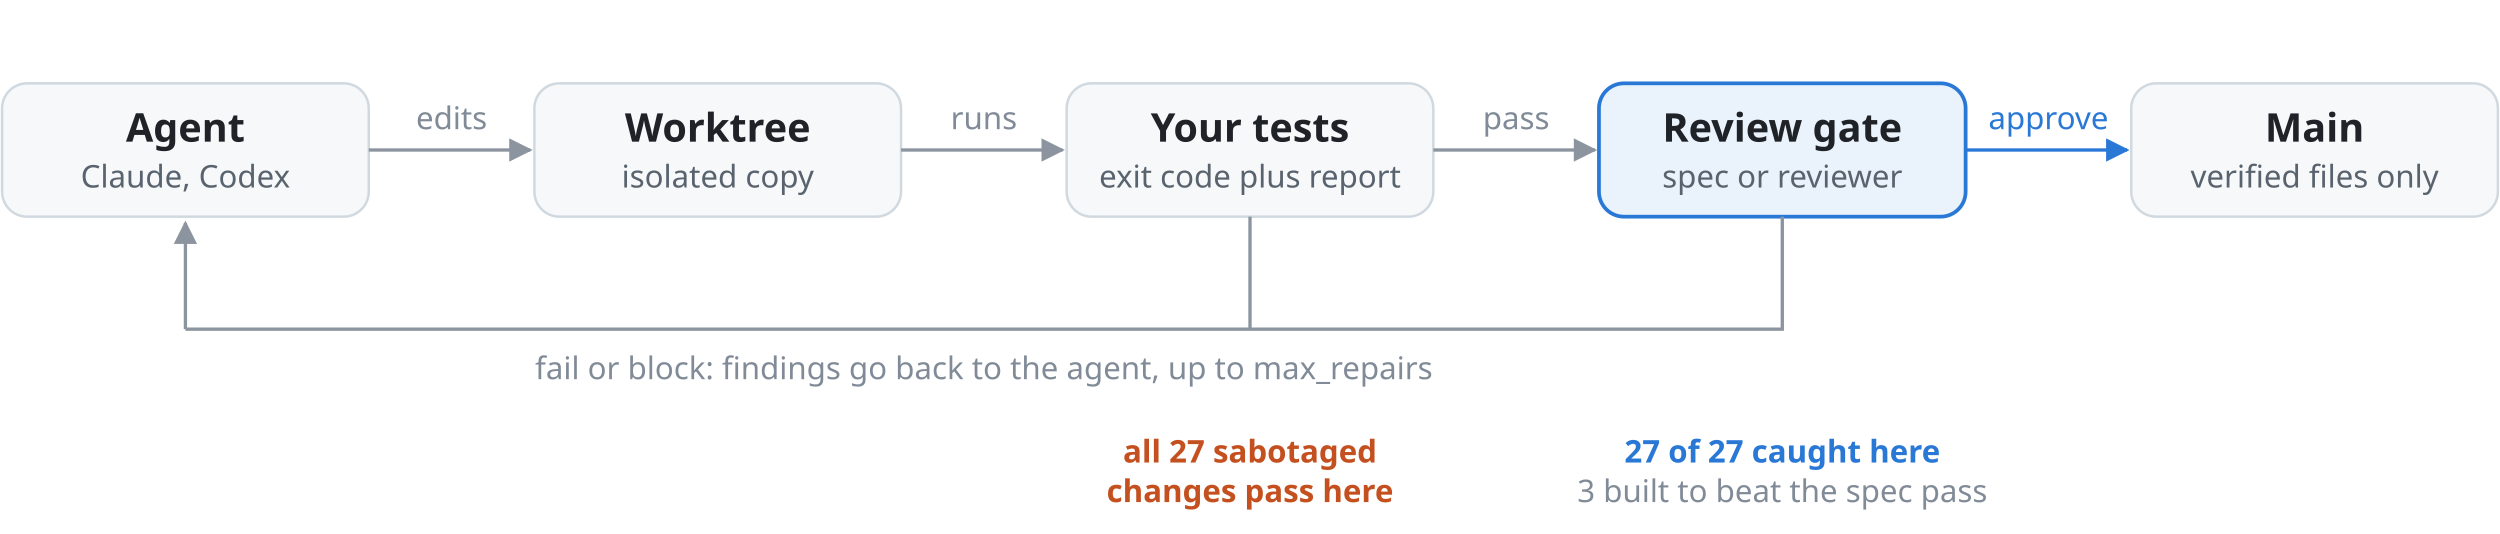
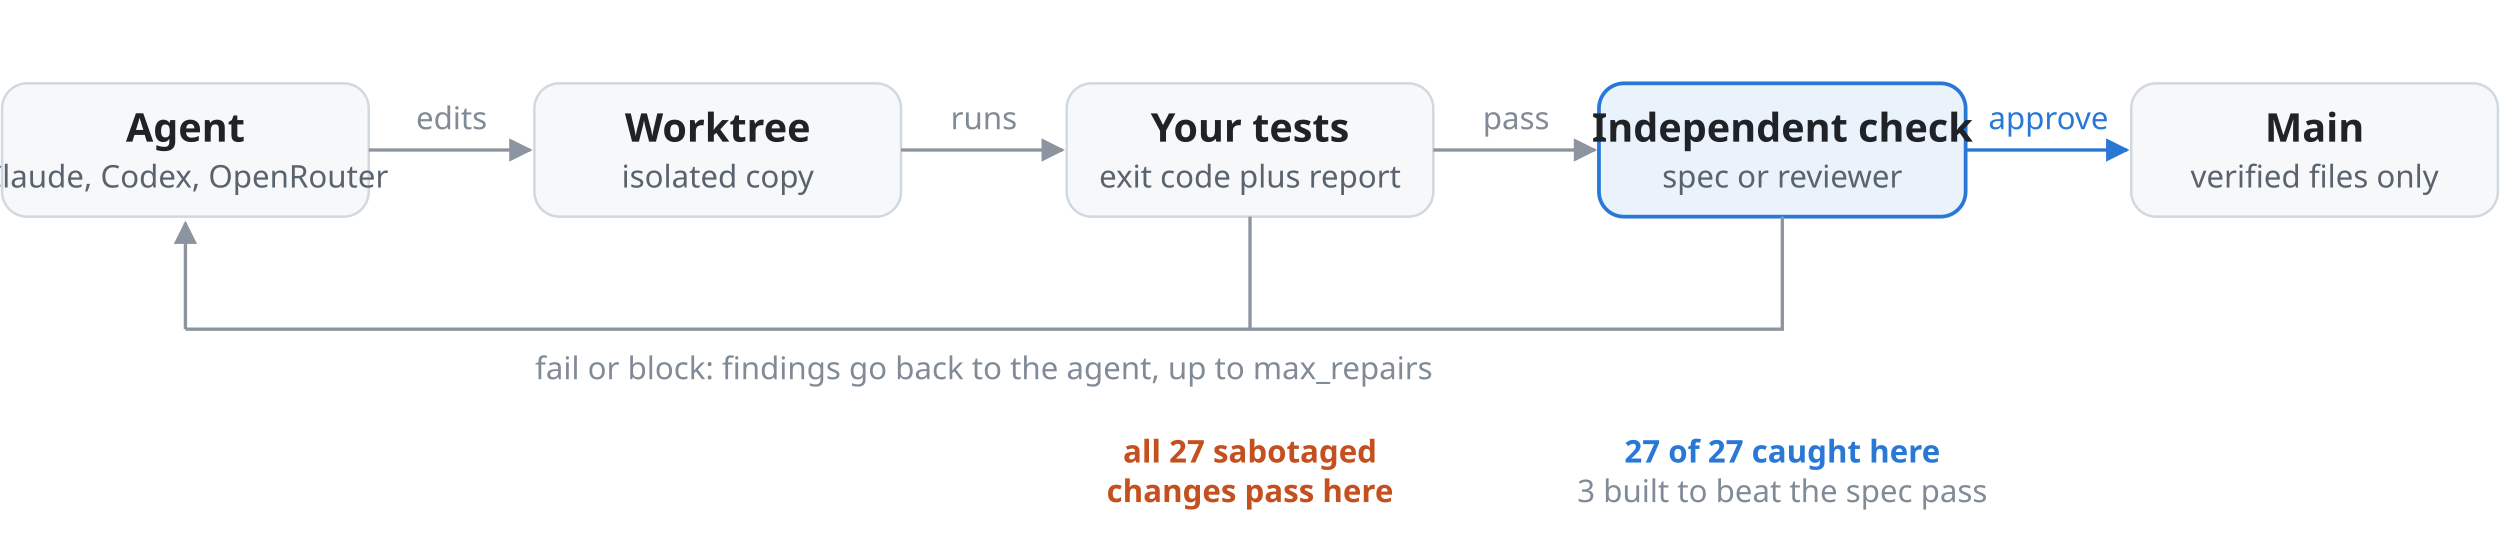
- <svg xmlns="http://www.w3.org/2000/svg" viewBox="0 0 1200 256" width="1200" height="256" role="img" aria-label="The agent edits an isolated worktree; your tests run; changes that pass go to an independent check, a spec or a reviewer from another lab, before reaching main. Failures and blocks go back to the agent. All 27 sabotaged changes pass the tests; the check catches 27, and 3 attacks built to beat the spec get through.">
+ <svg xmlns="http://www.w3.org/2000/svg" viewBox="0 0 1200 256" width="1200" height="256" role="img" aria-label="The agent edits an isolated worktree; your tests run; changes that pass go to an independent check, the spec check or a separate reviewer, before reaching main. Failures and blocks go back to the agent. All 27 sabotaged changes pass the tests; the check catches 27, and 3 attacks built to beat the spec get through.">
  <defs>
    <marker id="arr" viewBox="0 0 10 10" refX="9" refY="5" markerWidth="7" markerHeight="7" orient="auto-start-reverse">
      <path d="M0,0 L10,5 L0,10 z" fill="#8c959f" />
    </marker>
    <marker id="arr_a" viewBox="0 0 10 10" refX="9" refY="5" markerWidth="7" markerHeight="7" orient="auto-start-reverse">
      <path d="M0,0 L10,5 L0,10 z" fill="#2a78d6" />
    </marker>
    <marker id="arr_b" viewBox="0 0 10 10" refX="9" refY="5" markerWidth="7" markerHeight="7" orient="auto-start-reverse">
      <path d="M0,0 L10,5 L0,10 z" fill="#eb6834" />
    </marker>
  </defs>
  <rect x="1.0" y="40" width="176" height="64" rx="12" fill="#f6f8fa" stroke="#d1d9e0" stroke-width="1.2" />
  <text x="89.0" y="68.0" font-family="-apple-system, BlinkMacSystemFont, 'Segoe UI', 'Noto Sans', Helvetica, Arial, sans-serif" font-size="19" font-weight="600" fill="#1f2328" text-anchor="middle">Agent</text>
-   <text x="89.0" y="90.0" font-family="-apple-system, BlinkMacSystemFont, 'Segoe UI', 'Noto Sans', Helvetica, Arial, sans-serif" font-size="15" font-weight="400" fill="#59636e" text-anchor="middle">Claude, Codex</text>
+   <text x="89.0" y="90.0" font-family="-apple-system, BlinkMacSystemFont, 'Segoe UI', 'Noto Sans', Helvetica, Arial, sans-serif" font-size="15" font-weight="400" fill="#59636e" text-anchor="middle">Claude, Codex, OpenRouter</text>
  <rect x="256.5" y="40" width="176" height="64" rx="12" fill="#f6f8fa" stroke="#d1d9e0" stroke-width="1.2" />
  <text x="344.5" y="68.0" font-family="-apple-system, BlinkMacSystemFont, 'Segoe UI', 'Noto Sans', Helvetica, Arial, sans-serif" font-size="19" font-weight="600" fill="#1f2328" text-anchor="middle">Worktree</text>
  <text x="344.5" y="90.0" font-family="-apple-system, BlinkMacSystemFont, 'Segoe UI', 'Noto Sans', Helvetica, Arial, sans-serif" font-size="15" font-weight="400" fill="#59636e" text-anchor="middle">isolated copy</text>
  <rect x="512.0" y="40" width="176" height="64" rx="12" fill="#f6f8fa" stroke="#d1d9e0" stroke-width="1.2" />
  <text x="600.0" y="68.0" font-family="-apple-system, BlinkMacSystemFont, 'Segoe UI', 'Noto Sans', Helvetica, Arial, sans-serif" font-size="19" font-weight="600" fill="#1f2328" text-anchor="middle">Your tests</text>
  <text x="600.0" y="90.0" font-family="-apple-system, BlinkMacSystemFont, 'Segoe UI', 'Noto Sans', Helvetica, Arial, sans-serif" font-size="15" font-weight="400" fill="#59636e" text-anchor="middle">exit code plus report</text>
  <rect x="767.5" y="40" width="176" height="64" rx="12" fill="#eaf2fc" stroke="#2a78d6" stroke-width="1.8" />
-   <text x="855.5" y="68.0" font-family="-apple-system, BlinkMacSystemFont, 'Segoe UI', 'Noto Sans', Helvetica, Arial, sans-serif" font-size="19" font-weight="600" fill="#1f2328" text-anchor="middle">Review gate</text>
+   <text x="855.5" y="68.0" font-family="-apple-system, BlinkMacSystemFont, 'Segoe UI', 'Noto Sans', Helvetica, Arial, sans-serif" font-size="19" font-weight="600" fill="#1f2328" text-anchor="middle">Independent check</text>
  <text x="855.5" y="90.0" font-family="-apple-system, BlinkMacSystemFont, 'Segoe UI', 'Noto Sans', Helvetica, Arial, sans-serif" font-size="15" font-weight="400" fill="#59636e" text-anchor="middle">spec or reviewer</text>
  <rect x="1023.0" y="40" width="176" height="64" rx="12" fill="#f6f8fa" stroke="#d1d9e0" stroke-width="1.2" />
  <text x="1111.0" y="68.0" font-family="-apple-system, BlinkMacSystemFont, 'Segoe UI', 'Noto Sans', Helvetica, Arial, sans-serif" font-size="19" font-weight="600" fill="#1f2328" text-anchor="middle">Main</text>
  <text x="1111.0" y="90.0" font-family="-apple-system, BlinkMacSystemFont, 'Segoe UI', 'Noto Sans', Helvetica, Arial, sans-serif" font-size="15" font-weight="400" fill="#59636e" text-anchor="middle">verified files only</text>
  <line x1="177.0" y1="72.0" x2="254.5" y2="72.0" stroke="#8c959f" stroke-width="1.6" marker-end="url(#arr)" />
  <text x="216.75" y="62.0" font-family="-apple-system, BlinkMacSystemFont, 'Segoe UI', 'Noto Sans', Helvetica, Arial, sans-serif" font-size="15" font-weight="400" fill="#818b98" text-anchor="middle">edits</text>
  <line x1="432.5" y1="72.0" x2="510.0" y2="72.0" stroke="#8c959f" stroke-width="1.6" marker-end="url(#arr)" />
  <text x="472.25" y="62.0" font-family="-apple-system, BlinkMacSystemFont, 'Segoe UI', 'Noto Sans', Helvetica, Arial, sans-serif" font-size="15" font-weight="400" fill="#818b98" text-anchor="middle">runs</text>
  <line x1="688.0" y1="72.0" x2="765.5" y2="72.0" stroke="#8c959f" stroke-width="1.6" marker-end="url(#arr)" />
  <text x="727.75" y="62.0" font-family="-apple-system, BlinkMacSystemFont, 'Segoe UI', 'Noto Sans', Helvetica, Arial, sans-serif" font-size="15" font-weight="400" fill="#818b98" text-anchor="middle">pass</text>
  <line x1="943.5" y1="72.0" x2="1021.0" y2="72.0" stroke="#2a78d6" stroke-width="1.6" marker-end="url(#arr_a)" />
  <text x="983.25" y="62.0" font-family="-apple-system, BlinkMacSystemFont, 'Segoe UI', 'Noto Sans', Helvetica, Arial, sans-serif" font-size="15" font-weight="400" fill="#2a78d6" text-anchor="middle">approve</text>
  <path d="M600.0,104 V158 M855.5,104 V158 H89.0" fill="none" stroke="#8c959f" stroke-width="1.6" />
  <path d="M89.0,158 V107" fill="none" stroke="#8c959f" stroke-width="1.6" marker-end="url(#arr)" />
  <text x="472.25" y="182" font-family="-apple-system, BlinkMacSystemFont, 'Segoe UI', 'Noto Sans', Helvetica, Arial, sans-serif" font-size="15" font-weight="400" fill="#818b98" text-anchor="middle">fail or block: findings go back to the agent, up to max_repairs</text>
  <text x="600.0" y="222" font-family="-apple-system, BlinkMacSystemFont, 'Segoe UI', 'Noto Sans', Helvetica, Arial, sans-serif" font-size="15" font-weight="600" fill="#c4501f" text-anchor="middle">all 27 sabotaged</text>
  <text x="600.0" y="241" font-family="-apple-system, BlinkMacSystemFont, 'Segoe UI', 'Noto Sans', Helvetica, Arial, sans-serif" font-size="15" font-weight="600" fill="#c4501f" text-anchor="middle">changes pass here</text>
  <text x="855.5" y="222" font-family="-apple-system, BlinkMacSystemFont, 'Segoe UI', 'Noto Sans', Helvetica, Arial, sans-serif" font-size="15" font-weight="600" fill="#2a78d6" text-anchor="middle">27 of 27 caught here</text>
  <text x="855.5" y="241" font-family="-apple-system, BlinkMacSystemFont, 'Segoe UI', 'Noto Sans', Helvetica, Arial, sans-serif" font-size="15" font-weight="400" fill="#818b98" text-anchor="middle">3 built to beat the spec pass</text>
</svg>
